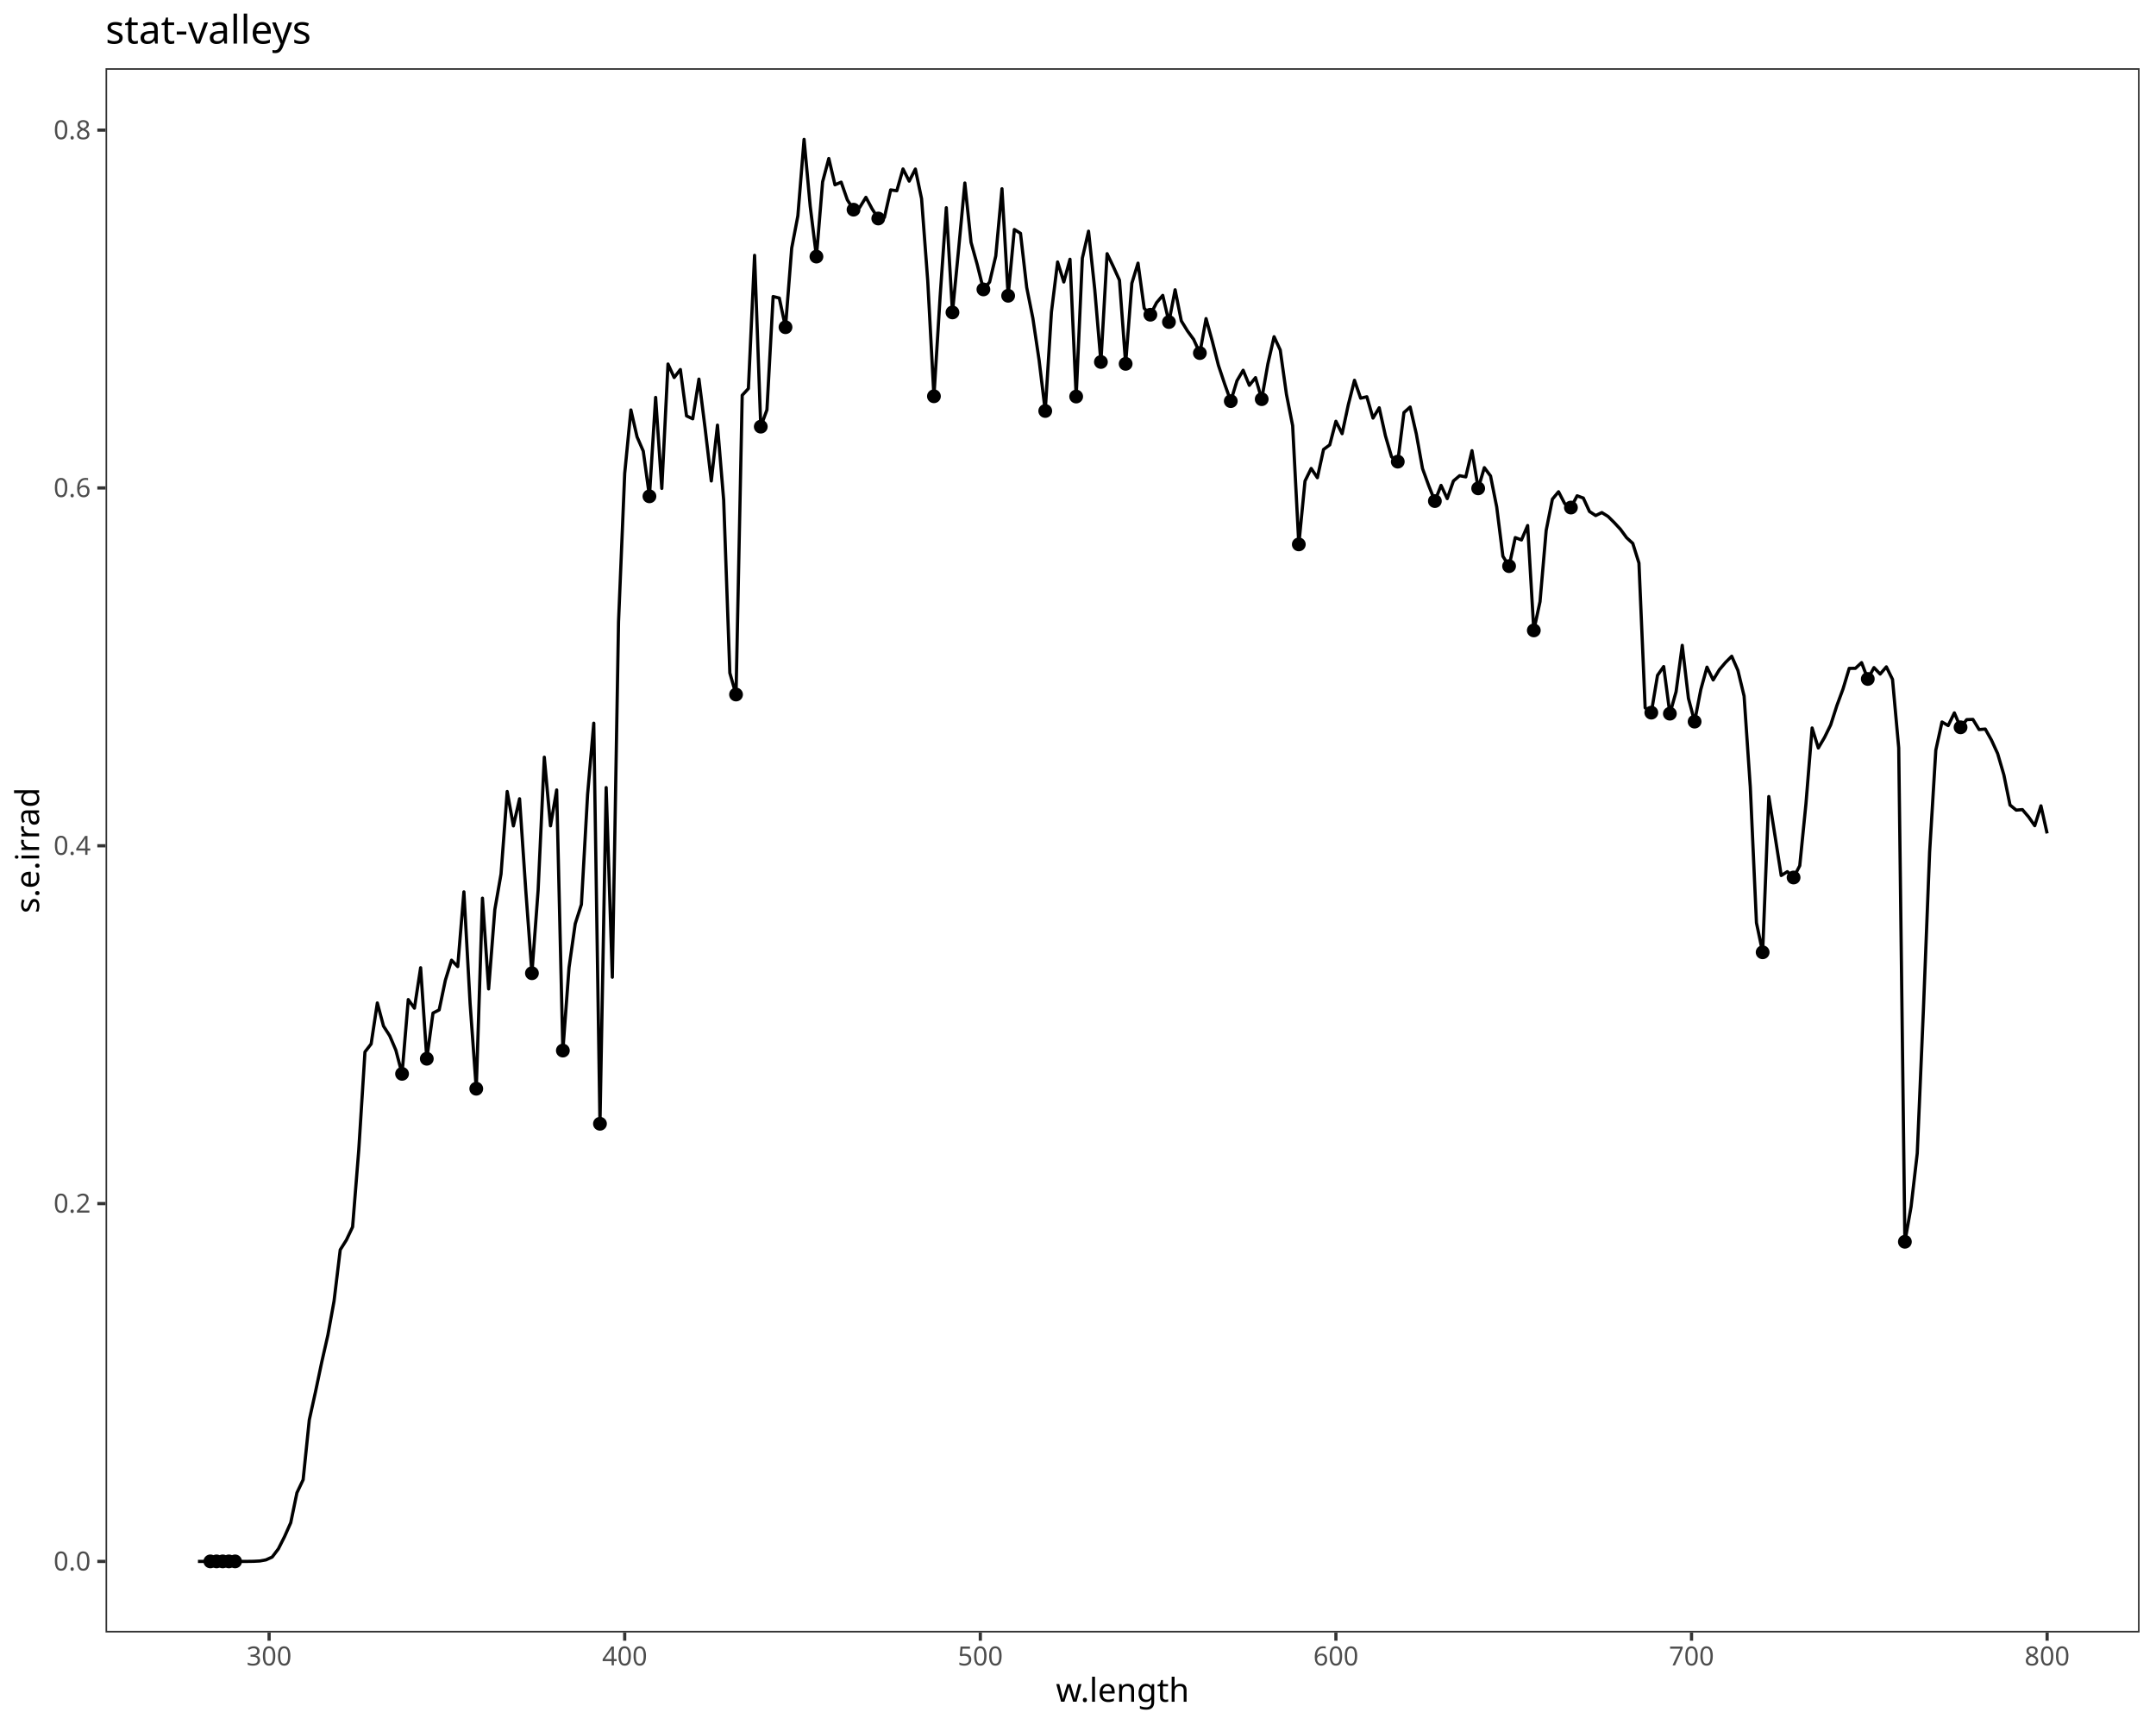
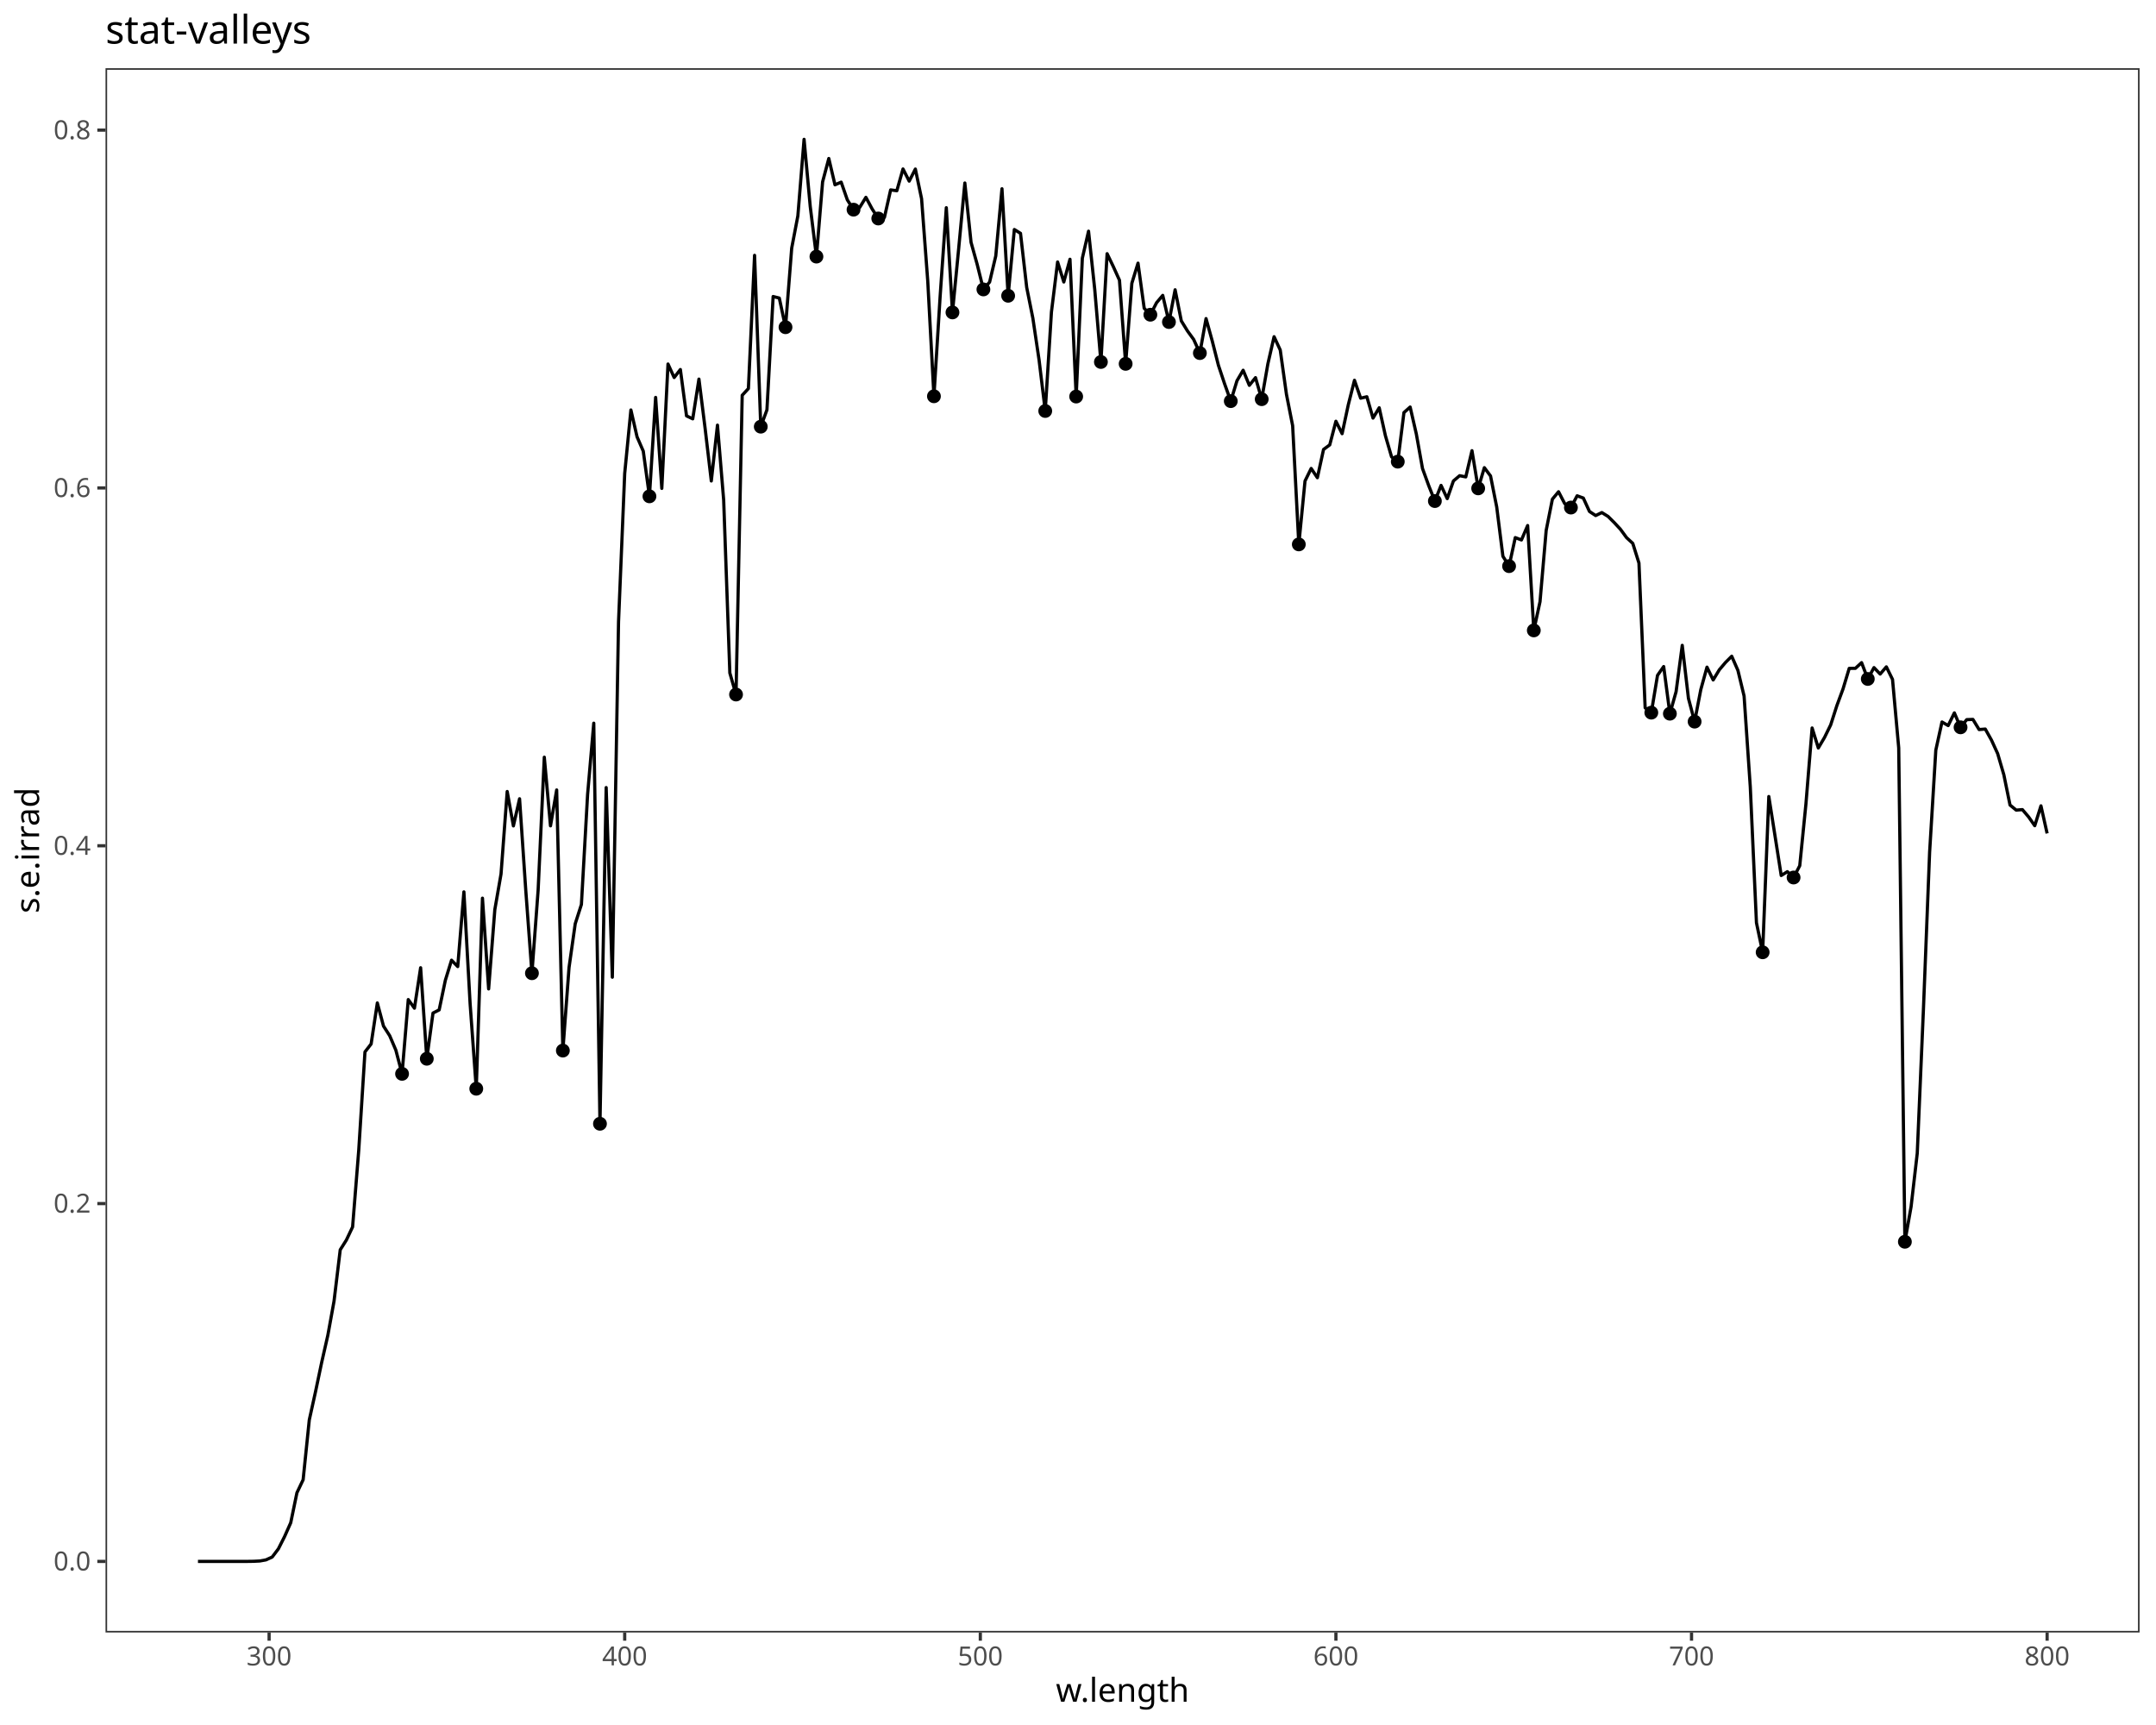
<svg xmlns="http://www.w3.org/2000/svg" class="svglite" data-engine-version="2.0" width="720.00pt" height="576.00pt" viewBox="0 0 720.00 576.00">
  <defs>
    <style type="text/css">
    .svglite line, .svglite polyline, .svglite polygon, .svglite path, .svglite rect, .svglite circle {
      fill: none;
      stroke: #000000;
      stroke-linecap: round;
      stroke-linejoin: round;
      stroke-miterlimit: 10.00;
    }
  </style>
  </defs>
  <rect width="100%" height="100%" style="stroke: none; fill: #FFFFFF;" />
  <defs>
    <clipPath id="cpMC4wMHw3MjAuMDB8MC4wMHw1NzYuMDA=">
      <rect x="0.00" y="0.00" width="720.00" height="576.00" />
    </clipPath>
  </defs>
  <g clip-path="url(#cpMC4wMHw3MjAuMDB8MC4wMHw1NzYuMDA=)">
    <rect x="0.00" y="0.00" width="720.00" height="576.00" style="stroke-width: 1.07; stroke: #FFFFFF; fill: #FFFFFF;" />
  </g>
  <defs>
    <clipPath id="cpMzUuMjR8NzE0LjUyfDIyLjc4fDU0NS4xMQ==">
      <rect x="35.24" y="22.78" width="679.28" height="522.33" />
    </clipPath>
  </defs>
  <g clip-path="url(#cpMzUuMjR8NzE0LjUyfDIyLjc4fDU0NS4xMQ==)">
    <rect x="35.24" y="22.78" width="679.28" height="522.33" style="stroke-width: 1.07; stroke: none; fill: #FFFFFF;" />
    <polyline points="66.11,521.37 68.18,521.37 70.25,521.37 72.31,521.37 74.38,521.37 76.44,521.37 78.51,521.37 80.57,521.37 82.64,521.37 84.70,521.34 86.77,521.23 88.83,520.86 90.90,519.91 92.96,517.19 95.03,513.09 97.09,508.46 99.16,498.46 101.23,494.11 103.29,474.12 105.36,464.75 107.42,454.95 109.49,445.84 111.55,434.48 113.62,417.32 115.68,414.06 117.75,409.69 119.81,383.98 121.88,351.25 123.94,348.59 126.01,334.90 128.07,342.62 130.14,345.84 132.20,350.67 134.27,358.57 136.34,333.77 138.40,336.64 140.47,323.14 142.53,353.53 144.60,338.27 146.66,337.22 148.73,327.31 150.79,320.62 152.86,322.75 154.92,297.81 156.99,335.07 159.05,363.54 161.12,299.91 163.18,330.21 165.25,303.72 167.32,291.83 169.38,264.29 171.45,275.78 173.51,266.72 175.58,297.25 177.64,324.97 179.71,297.23 181.77,252.84 183.84,275.76 185.90,263.78 187.97,350.80 190.03,323.07 192.10,308.44 194.16,302.02 196.23,265.28 198.29,241.48 200.36,375.24 202.43,262.98 204.49,326.30 206.56,207.68 208.62,158.09 210.69,136.89 212.75,145.88 214.82,150.64 216.88,165.73 218.95,132.70 221.01,163.08 223.08,121.55 225.14,126.06 227.21,123.39 229.27,138.87 231.34,139.85 233.41,126.59 235.47,143.01 237.54,160.60 239.60,141.96 241.67,166.97 243.73,224.71 245.80,231.91 247.86,131.99 249.93,129.75 251.99,85.26 254.06,142.47 256.12,136.86 258.19,99.01 260.25,99.53 262.32,109.26 264.39,82.85 266.45,72.07 268.52,46.53 270.58,68.95 272.65,85.68 274.71,60.73 276.78,52.92 278.84,61.71 280.91,60.82 282.97,66.74 285.04,70.01 287.10,69.26 289.17,65.89 291.23,69.73 293.30,72.96 295.36,72.58 297.43,63.41 299.50,63.69 301.56,56.42 303.63,60.48 305.69,56.45 307.76,66.35 309.82,93.79 311.89,132.32 313.95,99.09 316.02,69.36 318.08,104.32 320.15,83.04 322.21,61.11 324.28,80.91 326.34,88.32 328.41,96.64 330.48,94.19 332.54,85.46 334.61,63.03 336.67,98.76 338.74,76.64 340.80,77.91 342.87,95.98 344.93,106.27 347.00,120.20 349.06,137.23 351.13,104.19 353.19,87.48 355.26,94.16 357.32,86.57 359.39,132.41 361.45,86.21 363.52,77.20 365.59,96.64 367.65,120.87 369.72,84.71 371.78,88.99 373.85,93.57 375.91,121.49 377.98,94.59 380.04,87.87 382.11,102.95 384.17,105.09 386.24,101.08 388.30,98.63 390.37,107.53 392.43,96.76 394.50,107.15 396.57,110.52 398.63,113.35 400.70,117.90 402.76,106.38 404.83,113.86 406.89,121.97 408.96,128.17 411.02,133.94 413.09,127.14 415.15,123.63 417.22,128.67 419.28,126.10 421.35,133.29 423.41,121.50 425.48,112.43 427.54,116.88 429.61,131.66 431.68,142.15 433.74,181.78 435.81,160.62 437.87,156.42 439.94,159.51 442.00,150.08 444.07,148.55 446.13,140.66 448.20,144.81 450.26,135.18 452.33,126.98 454.39,132.96 456.46,132.48 458.52,139.60 460.59,136.16 462.66,145.49 464.72,152.56 466.79,154.15 468.85,137.76 470.92,135.91 472.98,144.89 475.05,156.45 477.11,162.12 479.18,167.31 481.24,162.08 483.31,166.49 485.37,160.60 487.44,158.84 489.50,159.24 491.57,150.49 493.64,163.07 495.70,156.16 497.77,158.93 499.83,169.29 501.90,185.75 503.96,189.04 506.03,179.51 508.09,180.30 510.16,175.48 512.22,210.50 514.29,200.92 516.35,177.10 518.42,166.68 520.48,164.20 522.55,168.19 524.61,169.48 526.68,165.55 528.75,166.30 530.81,170.79 532.88,172.15 534.94,171.15 537.01,172.44 539.07,174.49 541.14,176.72 543.20,179.53 545.27,181.44 547.33,188.01 549.40,236.33 551.46,237.96 553.53,225.51 555.59,222.57 557.66,238.31 559.73,230.97 561.79,215.49 563.86,233.19 565.92,240.96 567.99,230.25 570.05,222.77 572.12,227.04 574.18,223.63 576.25,221.19 578.31,219.13 580.38,223.85 582.44,232.41 584.51,262.72 586.57,308.13 588.64,317.98 590.70,265.97 592.77,279.12 594.84,292.34 596.90,291.06 598.97,293.01 601.03,289.07 603.10,268.39 605.16,243.08 607.23,249.76 609.29,246.27 611.36,242.05 613.42,235.63 615.49,230.02 617.55,223.18 619.62,223.16 621.68,221.26 623.75,226.71 625.82,222.92 627.88,225.08 629.95,222.67 632.01,226.86 634.08,249.73 636.14,414.64 638.21,402.93 640.27,385.10 642.34,336.84 644.40,284.57 646.47,250.47 648.53,241.08 650.60,242.28 652.66,238.04 654.73,242.86 656.79,240.30 658.86,240.22 660.93,243.61 662.99,243.44 665.06,247.14 667.12,251.64 669.19,258.72 671.25,268.81 673.32,270.51 675.38,270.34 677.45,272.77 679.51,275.71 681.58,269.08 683.64,278.29 " style="stroke-width: 1.07; stroke-linecap: butt;" />
-     <circle cx="70.25" cy="521.37" r="1.95" style="stroke-width: 0.71; fill: #000000;" />
-     <circle cx="72.31" cy="521.37" r="1.95" style="stroke-width: 0.71; fill: #000000;" />
-     <circle cx="74.38" cy="521.37" r="1.95" style="stroke-width: 0.71; fill: #000000;" />
-     <circle cx="76.44" cy="521.37" r="1.95" style="stroke-width: 0.71; fill: #000000;" />
-     <circle cx="78.51" cy="521.37" r="1.95" style="stroke-width: 0.71; fill: #000000;" />
    <circle cx="134.27" cy="358.57" r="1.95" style="stroke-width: 0.71; fill: #000000;" />
    <circle cx="142.53" cy="353.53" r="1.95" style="stroke-width: 0.71; fill: #000000;" />
    <circle cx="159.05" cy="363.54" r="1.95" style="stroke-width: 0.71; fill: #000000;" />
    <circle cx="177.64" cy="324.97" r="1.95" style="stroke-width: 0.71; fill: #000000;" />
    <circle cx="187.97" cy="350.80" r="1.95" style="stroke-width: 0.71; fill: #000000;" />
    <circle cx="200.36" cy="375.24" r="1.95" style="stroke-width: 0.71; fill: #000000;" />
    <circle cx="216.88" cy="165.73" r="1.95" style="stroke-width: 0.71; fill: #000000;" />
    <circle cx="245.80" cy="231.91" r="1.95" style="stroke-width: 0.71; fill: #000000;" />
    <circle cx="254.06" cy="142.47" r="1.95" style="stroke-width: 0.71; fill: #000000;" />
    <circle cx="262.32" cy="109.26" r="1.95" style="stroke-width: 0.71; fill: #000000;" />
    <circle cx="272.65" cy="85.68" r="1.95" style="stroke-width: 0.71; fill: #000000;" />
    <circle cx="285.04" cy="70.01" r="1.95" style="stroke-width: 0.71; fill: #000000;" />
    <circle cx="293.30" cy="72.96" r="1.95" style="stroke-width: 0.71; fill: #000000;" />
    <circle cx="311.89" cy="132.32" r="1.95" style="stroke-width: 0.71; fill: #000000;" />
    <circle cx="318.08" cy="104.32" r="1.95" style="stroke-width: 0.71; fill: #000000;" />
    <circle cx="328.41" cy="96.64" r="1.95" style="stroke-width: 0.71; fill: #000000;" />
    <circle cx="336.67" cy="98.76" r="1.95" style="stroke-width: 0.71; fill: #000000;" />
    <circle cx="349.06" cy="137.23" r="1.95" style="stroke-width: 0.71; fill: #000000;" />
    <circle cx="359.39" cy="132.41" r="1.95" style="stroke-width: 0.71; fill: #000000;" />
    <circle cx="367.65" cy="120.87" r="1.95" style="stroke-width: 0.71; fill: #000000;" />
    <circle cx="375.91" cy="121.49" r="1.95" style="stroke-width: 0.71; fill: #000000;" />
    <circle cx="384.17" cy="105.09" r="1.95" style="stroke-width: 0.71; fill: #000000;" />
    <circle cx="390.37" cy="107.53" r="1.95" style="stroke-width: 0.71; fill: #000000;" />
    <circle cx="400.70" cy="117.90" r="1.95" style="stroke-width: 0.71; fill: #000000;" />
    <circle cx="411.02" cy="133.94" r="1.95" style="stroke-width: 0.71; fill: #000000;" />
    <circle cx="421.35" cy="133.29" r="1.95" style="stroke-width: 0.71; fill: #000000;" />
    <circle cx="433.74" cy="181.78" r="1.95" style="stroke-width: 0.71; fill: #000000;" />
    <circle cx="466.79" cy="154.15" r="1.95" style="stroke-width: 0.71; fill: #000000;" />
    <circle cx="479.18" cy="167.31" r="1.95" style="stroke-width: 0.71; fill: #000000;" />
    <circle cx="493.64" cy="163.07" r="1.95" style="stroke-width: 0.71; fill: #000000;" />
    <circle cx="503.96" cy="189.04" r="1.95" style="stroke-width: 0.71; fill: #000000;" />
    <circle cx="512.22" cy="210.50" r="1.95" style="stroke-width: 0.71; fill: #000000;" />
    <circle cx="524.61" cy="169.48" r="1.95" style="stroke-width: 0.71; fill: #000000;" />
    <circle cx="551.46" cy="237.96" r="1.95" style="stroke-width: 0.71; fill: #000000;" />
    <circle cx="557.66" cy="238.31" r="1.95" style="stroke-width: 0.71; fill: #000000;" />
    <circle cx="565.92" cy="240.96" r="1.95" style="stroke-width: 0.71; fill: #000000;" />
    <circle cx="588.64" cy="317.98" r="1.95" style="stroke-width: 0.71; fill: #000000;" />
    <circle cx="598.97" cy="293.01" r="1.95" style="stroke-width: 0.71; fill: #000000;" />
    <circle cx="623.75" cy="226.71" r="1.95" style="stroke-width: 0.71; fill: #000000;" />
    <circle cx="636.14" cy="414.64" r="1.95" style="stroke-width: 0.71; fill: #000000;" />
    <circle cx="654.73" cy="242.86" r="1.95" style="stroke-width: 0.71; fill: #000000;" />
    <rect x="35.24" y="22.78" width="679.28" height="522.33" style="stroke-width: 1.07; stroke: #333333;" />
  </g>
  <g clip-path="url(#cpMC4wMHw3MjAuMDB8MC4wMHw1NzYuMDA=)">
    <text x="30.31" y="524.40" text-anchor="end" style="font-size: 8.80px; fill: #4D4D4D; font-family: sans;" textLength="12.23px" lengthAdjust="spacingAndGlyphs">0.0</text>
    <text x="30.31" y="404.92" text-anchor="end" style="font-size: 8.80px; fill: #4D4D4D; font-family: sans;" textLength="12.23px" lengthAdjust="spacingAndGlyphs">0.2</text>
    <text x="30.31" y="285.44" text-anchor="end" style="font-size: 8.80px; fill: #4D4D4D; font-family: sans;" textLength="12.23px" lengthAdjust="spacingAndGlyphs">0.4</text>
    <text x="30.31" y="165.96" text-anchor="end" style="font-size: 8.80px; fill: #4D4D4D; font-family: sans;" textLength="12.23px" lengthAdjust="spacingAndGlyphs">0.6</text>
    <text x="30.31" y="46.48" text-anchor="end" style="font-size: 8.80px; fill: #4D4D4D; font-family: sans;" textLength="12.23px" lengthAdjust="spacingAndGlyphs">0.8</text>
    <polyline points="32.50,521.37 35.24,521.37 " style="stroke-width: 1.07; stroke: #333333; stroke-linecap: butt;" />
    <polyline points="32.50,401.89 35.24,401.89 " style="stroke-width: 1.07; stroke: #333333; stroke-linecap: butt;" />
    <polyline points="32.50,282.41 35.24,282.41 " style="stroke-width: 1.07; stroke: #333333; stroke-linecap: butt;" />
    <polyline points="32.50,162.93 35.24,162.93 " style="stroke-width: 1.07; stroke: #333333; stroke-linecap: butt;" />
    <polyline points="32.50,43.45 35.24,43.45 " style="stroke-width: 1.07; stroke: #333333; stroke-linecap: butt;" />
    <polyline points="89.87,547.85 89.87,545.11 " style="stroke-width: 1.07; stroke: #333333; stroke-linecap: butt;" />
    <polyline points="208.62,547.85 208.62,545.11 " style="stroke-width: 1.07; stroke: #333333; stroke-linecap: butt;" />
    <polyline points="327.38,547.85 327.38,545.11 " style="stroke-width: 1.07; stroke: #333333; stroke-linecap: butt;" />
    <polyline points="446.13,547.85 446.13,545.11 " style="stroke-width: 1.07; stroke: #333333; stroke-linecap: butt;" />
    <polyline points="564.89,547.85 564.89,545.11 " style="stroke-width: 1.07; stroke: #333333; stroke-linecap: butt;" />
    <polyline points="683.64,547.85 683.64,545.11 " style="stroke-width: 1.07; stroke: #333333; stroke-linecap: butt;" />
    <text x="89.87" y="556.10" text-anchor="middle" style="font-size: 8.80px; fill: #4D4D4D; font-family: sans;" textLength="14.68px" lengthAdjust="spacingAndGlyphs">300</text>
    <text x="208.62" y="556.10" text-anchor="middle" style="font-size: 8.80px; fill: #4D4D4D; font-family: sans;" textLength="14.68px" lengthAdjust="spacingAndGlyphs">400</text>
    <text x="327.38" y="556.10" text-anchor="middle" style="font-size: 8.80px; fill: #4D4D4D; font-family: sans;" textLength="14.68px" lengthAdjust="spacingAndGlyphs">500</text>
    <text x="446.13" y="556.10" text-anchor="middle" style="font-size: 8.80px; fill: #4D4D4D; font-family: sans;" textLength="14.68px" lengthAdjust="spacingAndGlyphs">600</text>
    <text x="564.89" y="556.10" text-anchor="middle" style="font-size: 8.80px; fill: #4D4D4D; font-family: sans;" textLength="14.68px" lengthAdjust="spacingAndGlyphs">700</text>
    <text x="683.64" y="556.10" text-anchor="middle" style="font-size: 8.80px; fill: #4D4D4D; font-family: sans;" textLength="14.68px" lengthAdjust="spacingAndGlyphs">800</text>
    <text x="374.88" y="568.24" text-anchor="middle" style="font-size: 11.00px; font-family: sans;" textLength="40.97px" lengthAdjust="spacingAndGlyphs">w.length</text>
    <text transform="translate(13.05,283.95) rotate(-90)" text-anchor="middle" style="font-size: 11.00px; font-family: sans;" textLength="39.74px" lengthAdjust="spacingAndGlyphs">s.e.irrad</text>
    <text x="35.24" y="14.56" style="font-size: 13.20px; font-family: sans;" textLength="66.04px" lengthAdjust="spacingAndGlyphs">stat-valleys</text>
  </g>
</svg>
